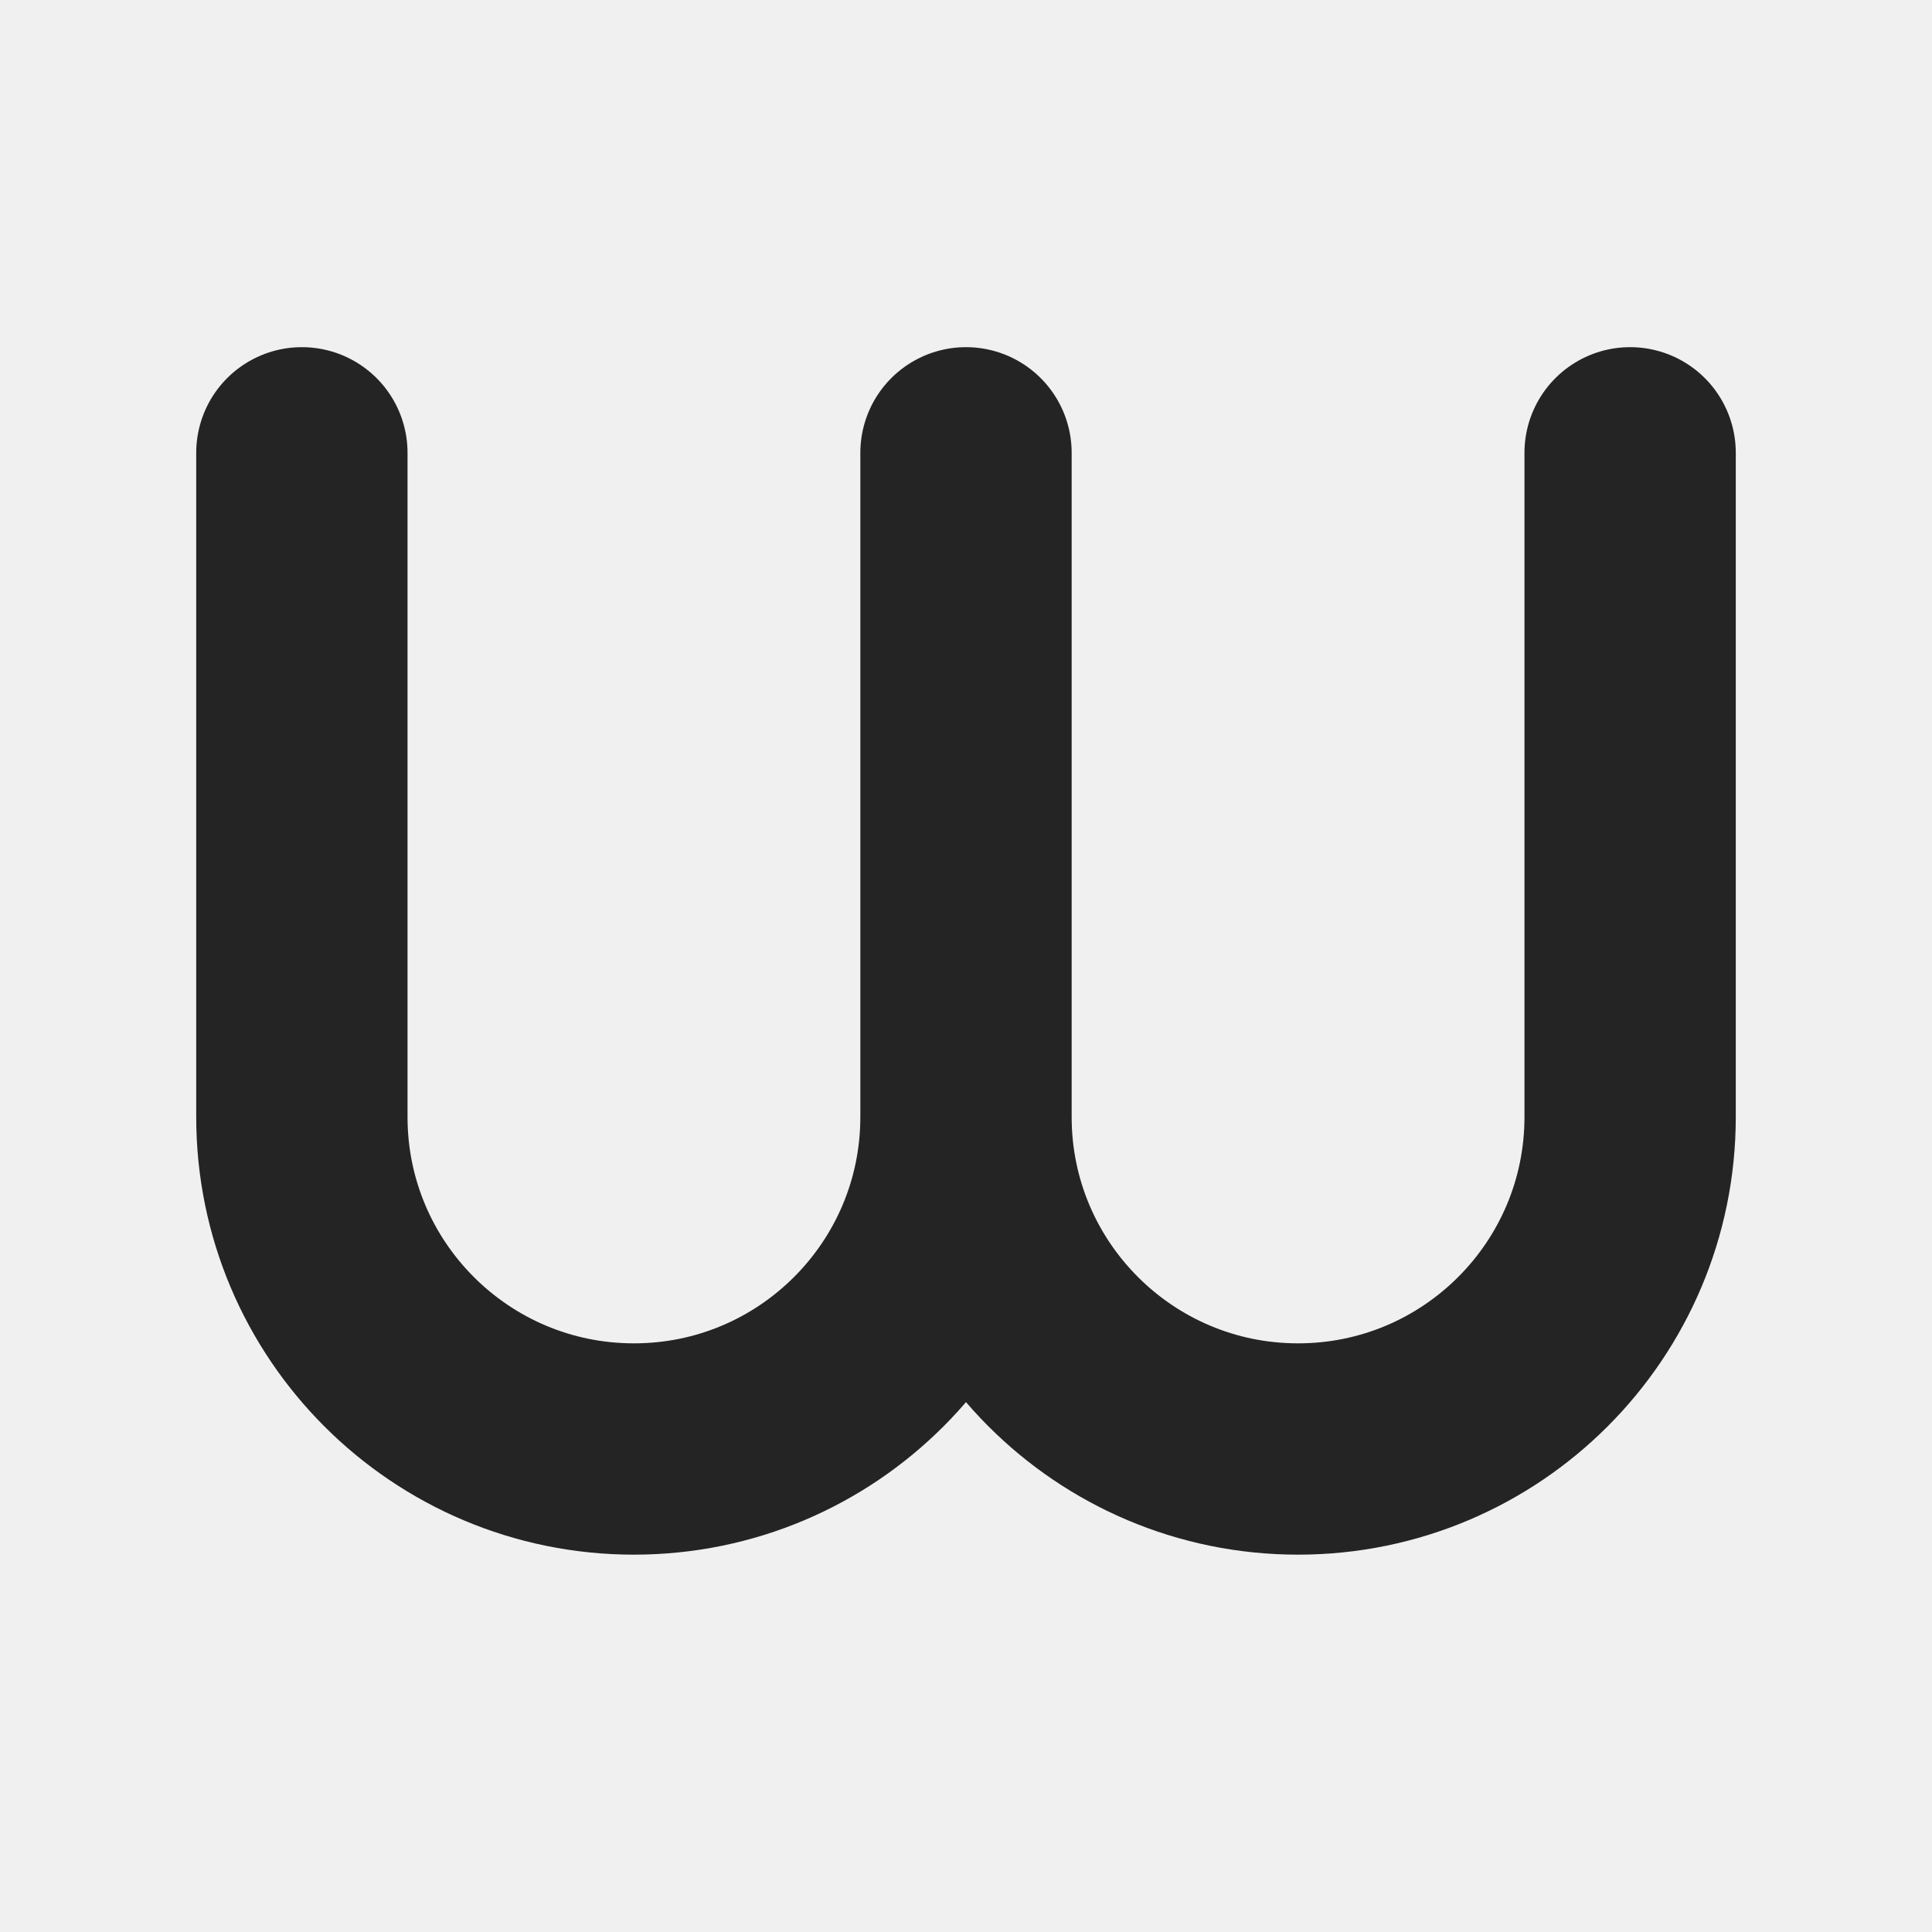
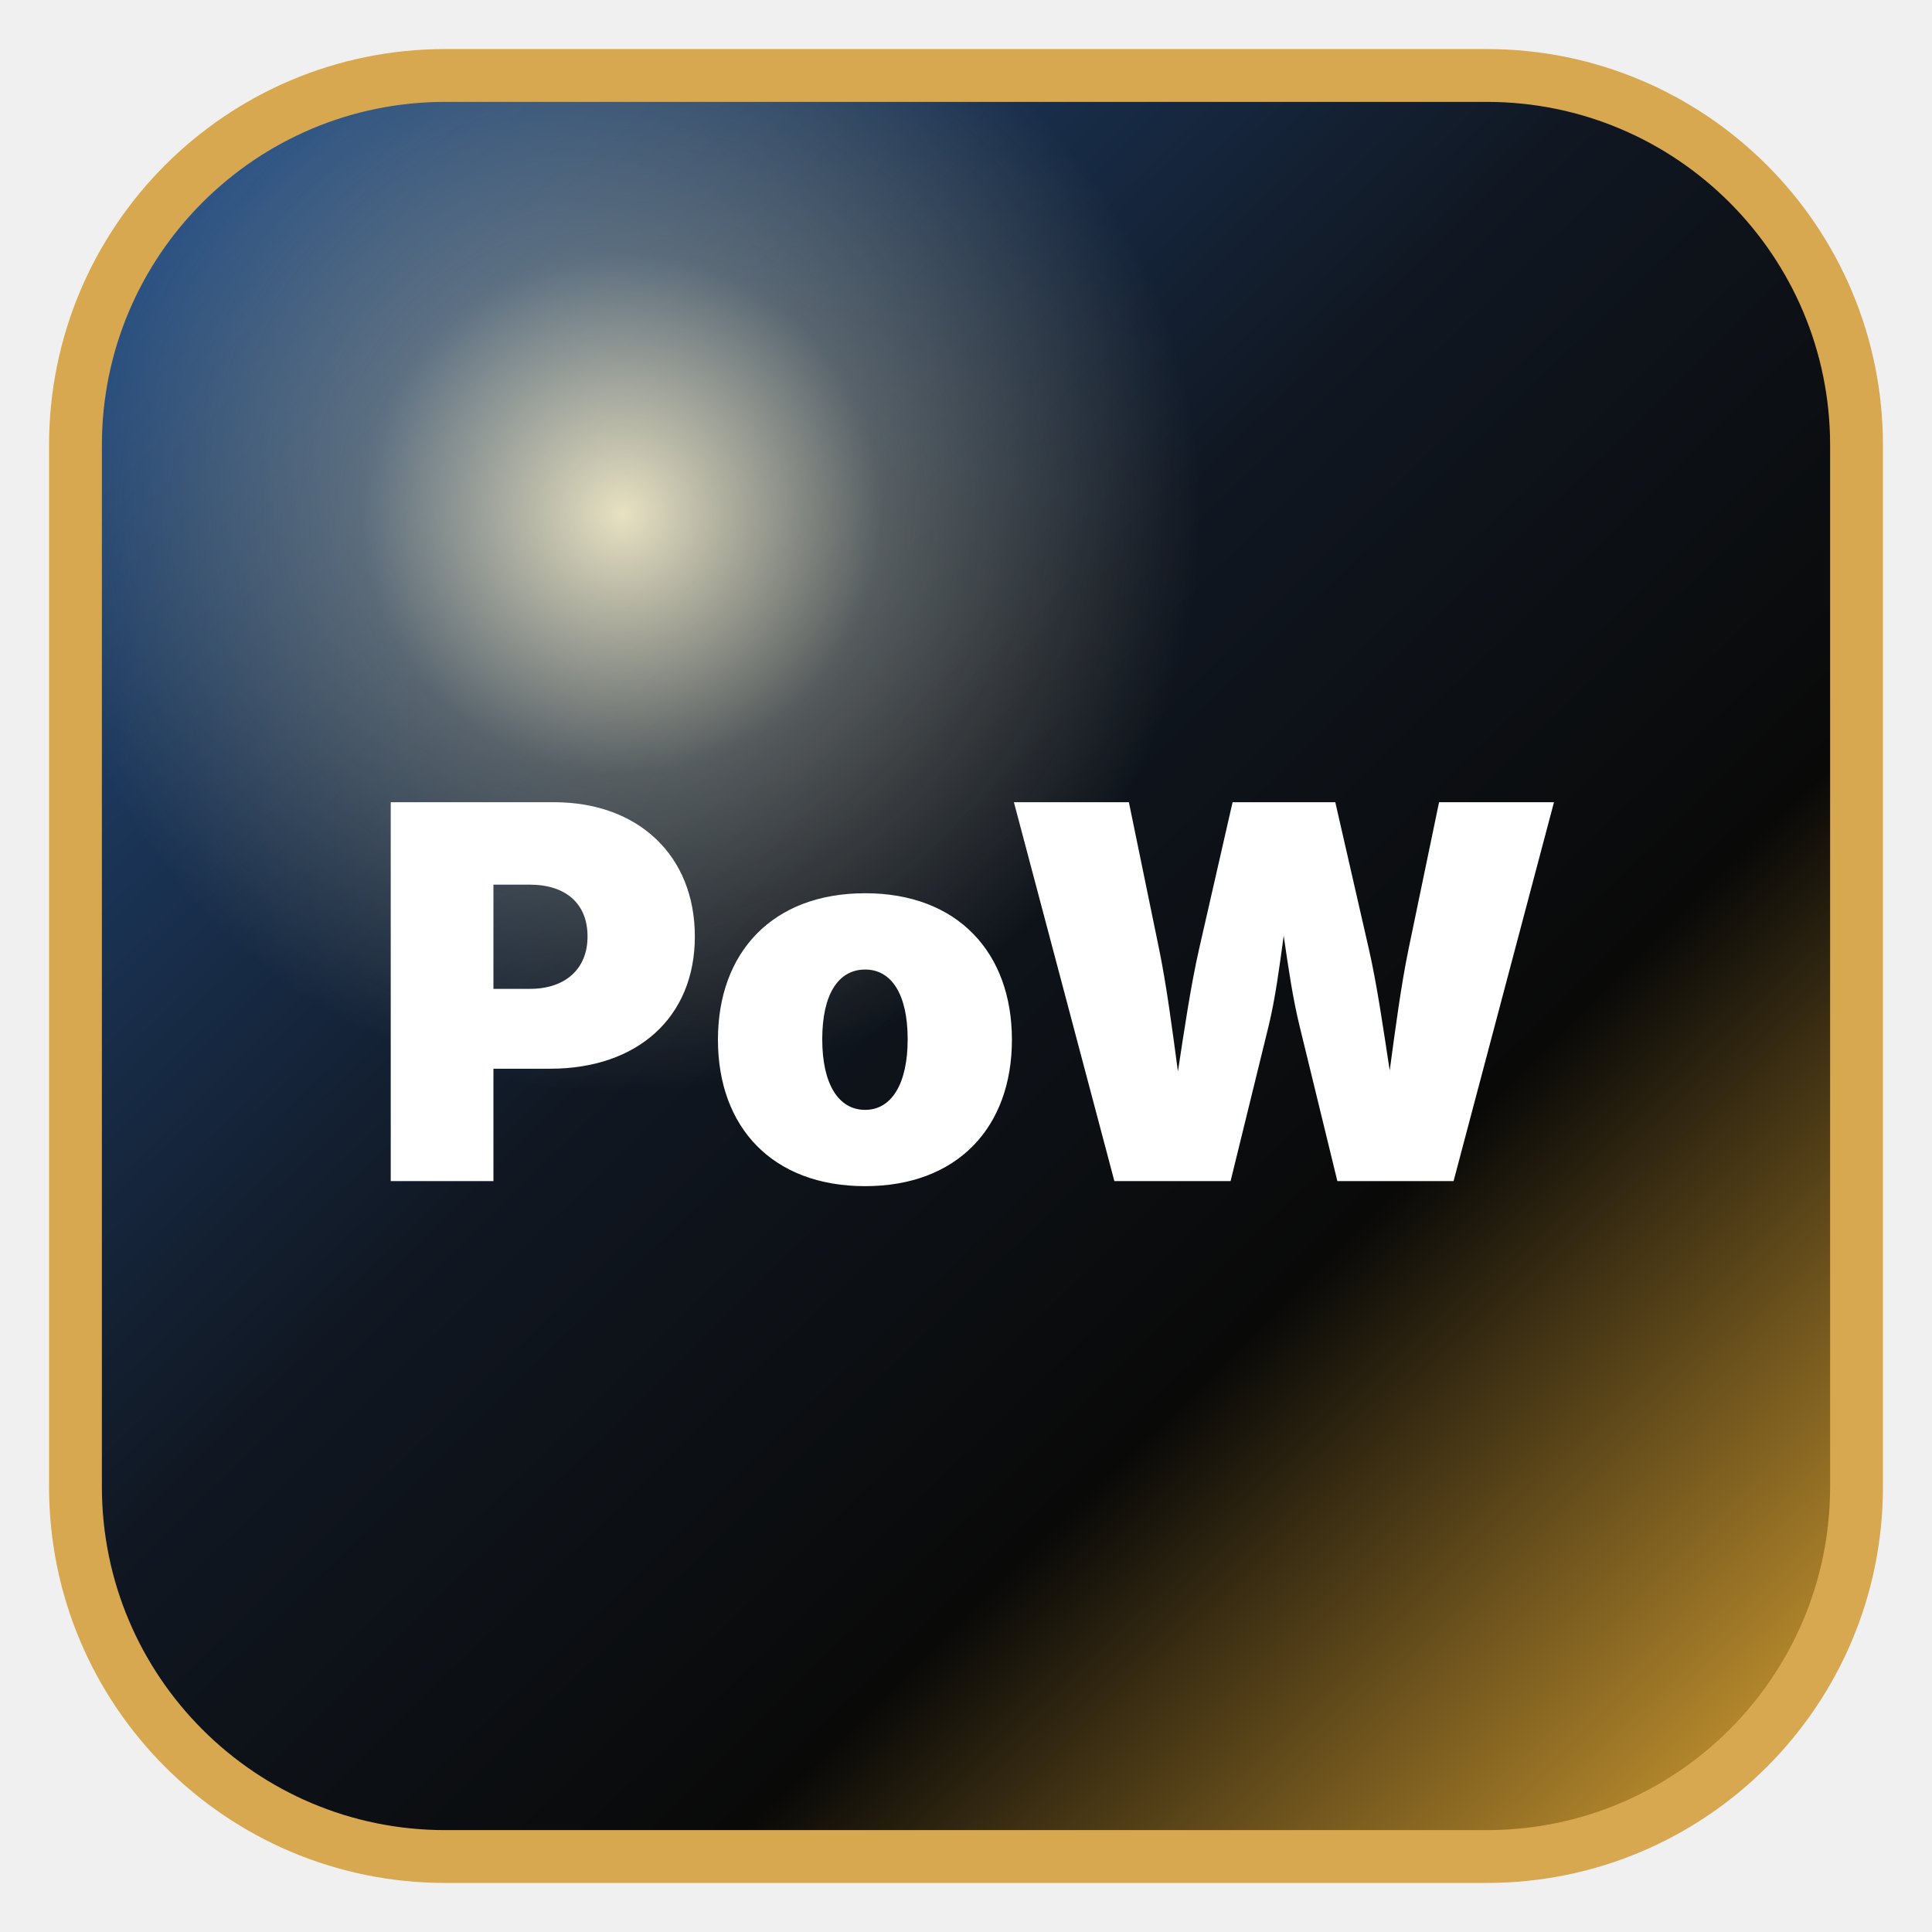
- <svg xmlns="http://www.w3.org/2000/svg" viewBox="0 0 32 32" role="img" aria-label="ProofOfWork.Me">
-   <style>:root{color:#242424}@media(prefers-color-scheme:dark){:root{color:#f1f1ef}}</style>
-   <path d="M5 7.5v11a5.5 5.5 0 0 0 11 0v-11m0 11a5.5 5.5 0 0 0 11 0v-11" fill="none" stroke="currentColor" stroke-width="3.5" stroke-linecap="round" stroke-linejoin="round" />
+ <svg xmlns="http://www.w3.org/2000/svg" viewBox="0 0 512 512" role="img" aria-label="ProofOfWork.Me">
+   <defs>
+     <linearGradient id="mark" x1="44" y1="42" x2="468" y2="474" gradientUnits="userSpaceOnUse">
+       <stop stop-color="#244f86" />
+       <stop offset=".42" stop-color="#101722" />
+       <stop offset=".7" stop-color="#090908" />
+       <stop offset="1" stop-color="#c4932f" />
+     </linearGradient>
+     <radialGradient id="lamp" cx="31%" cy="25%" r="32%">
+       <stop stop-color="#fff5cf" stop-opacity=".9" />
+       <stop offset=".45" stop-color="#fff5cf" stop-opacity=".28" />
+       <stop offset="1" stop-color="#fff5cf" stop-opacity="0" />
+     </radialGradient>
+   </defs>
+   <rect x="18" y="18" width="476" height="476" rx="100" fill="url(#mark)" />
+   <rect x="18" y="18" width="476" height="476" rx="100" fill="url(#lamp)" />
+   <rect x="20" y="20" width="472" height="472" rx="98" fill="none" stroke="#d7a84f" stroke-width="14" />
+   <text x="256" y="313" fill="#ffffff" font-family="Inter, ui-sans-serif, system-ui, -apple-system, BlinkMacSystemFont, Segoe UI, sans-serif" font-size="138" font-weight="900" text-anchor="middle">PoW</text>
</svg>
